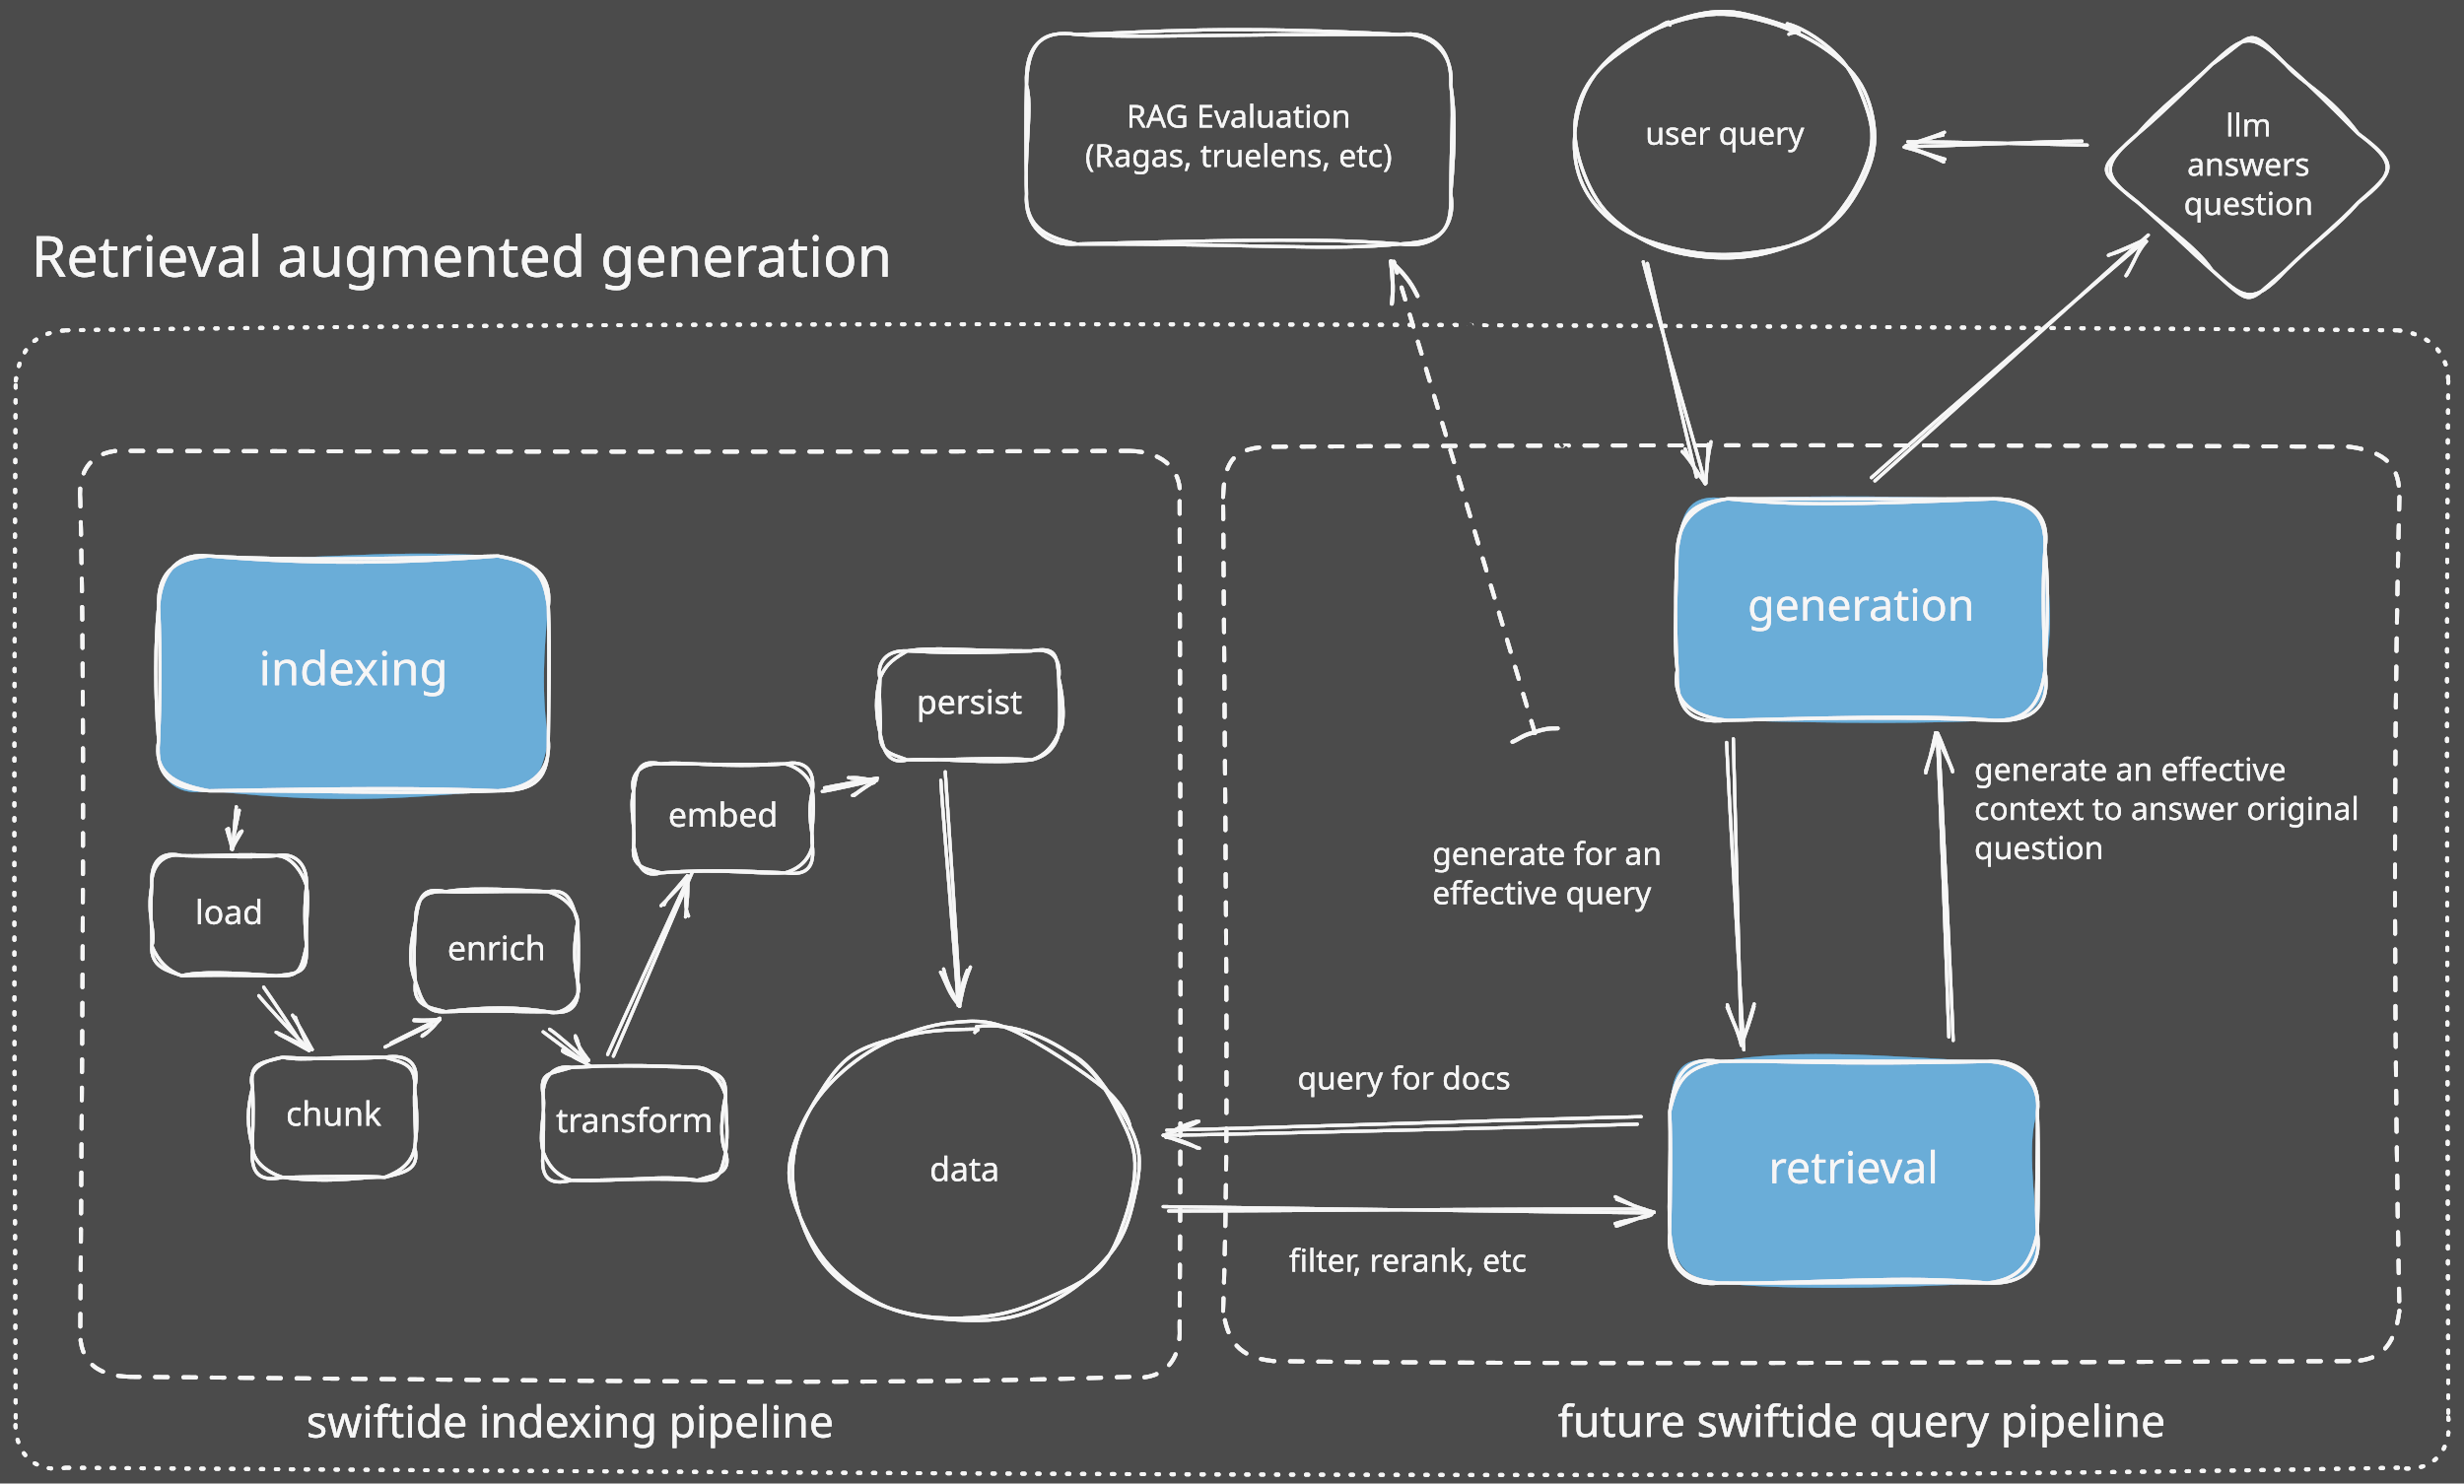
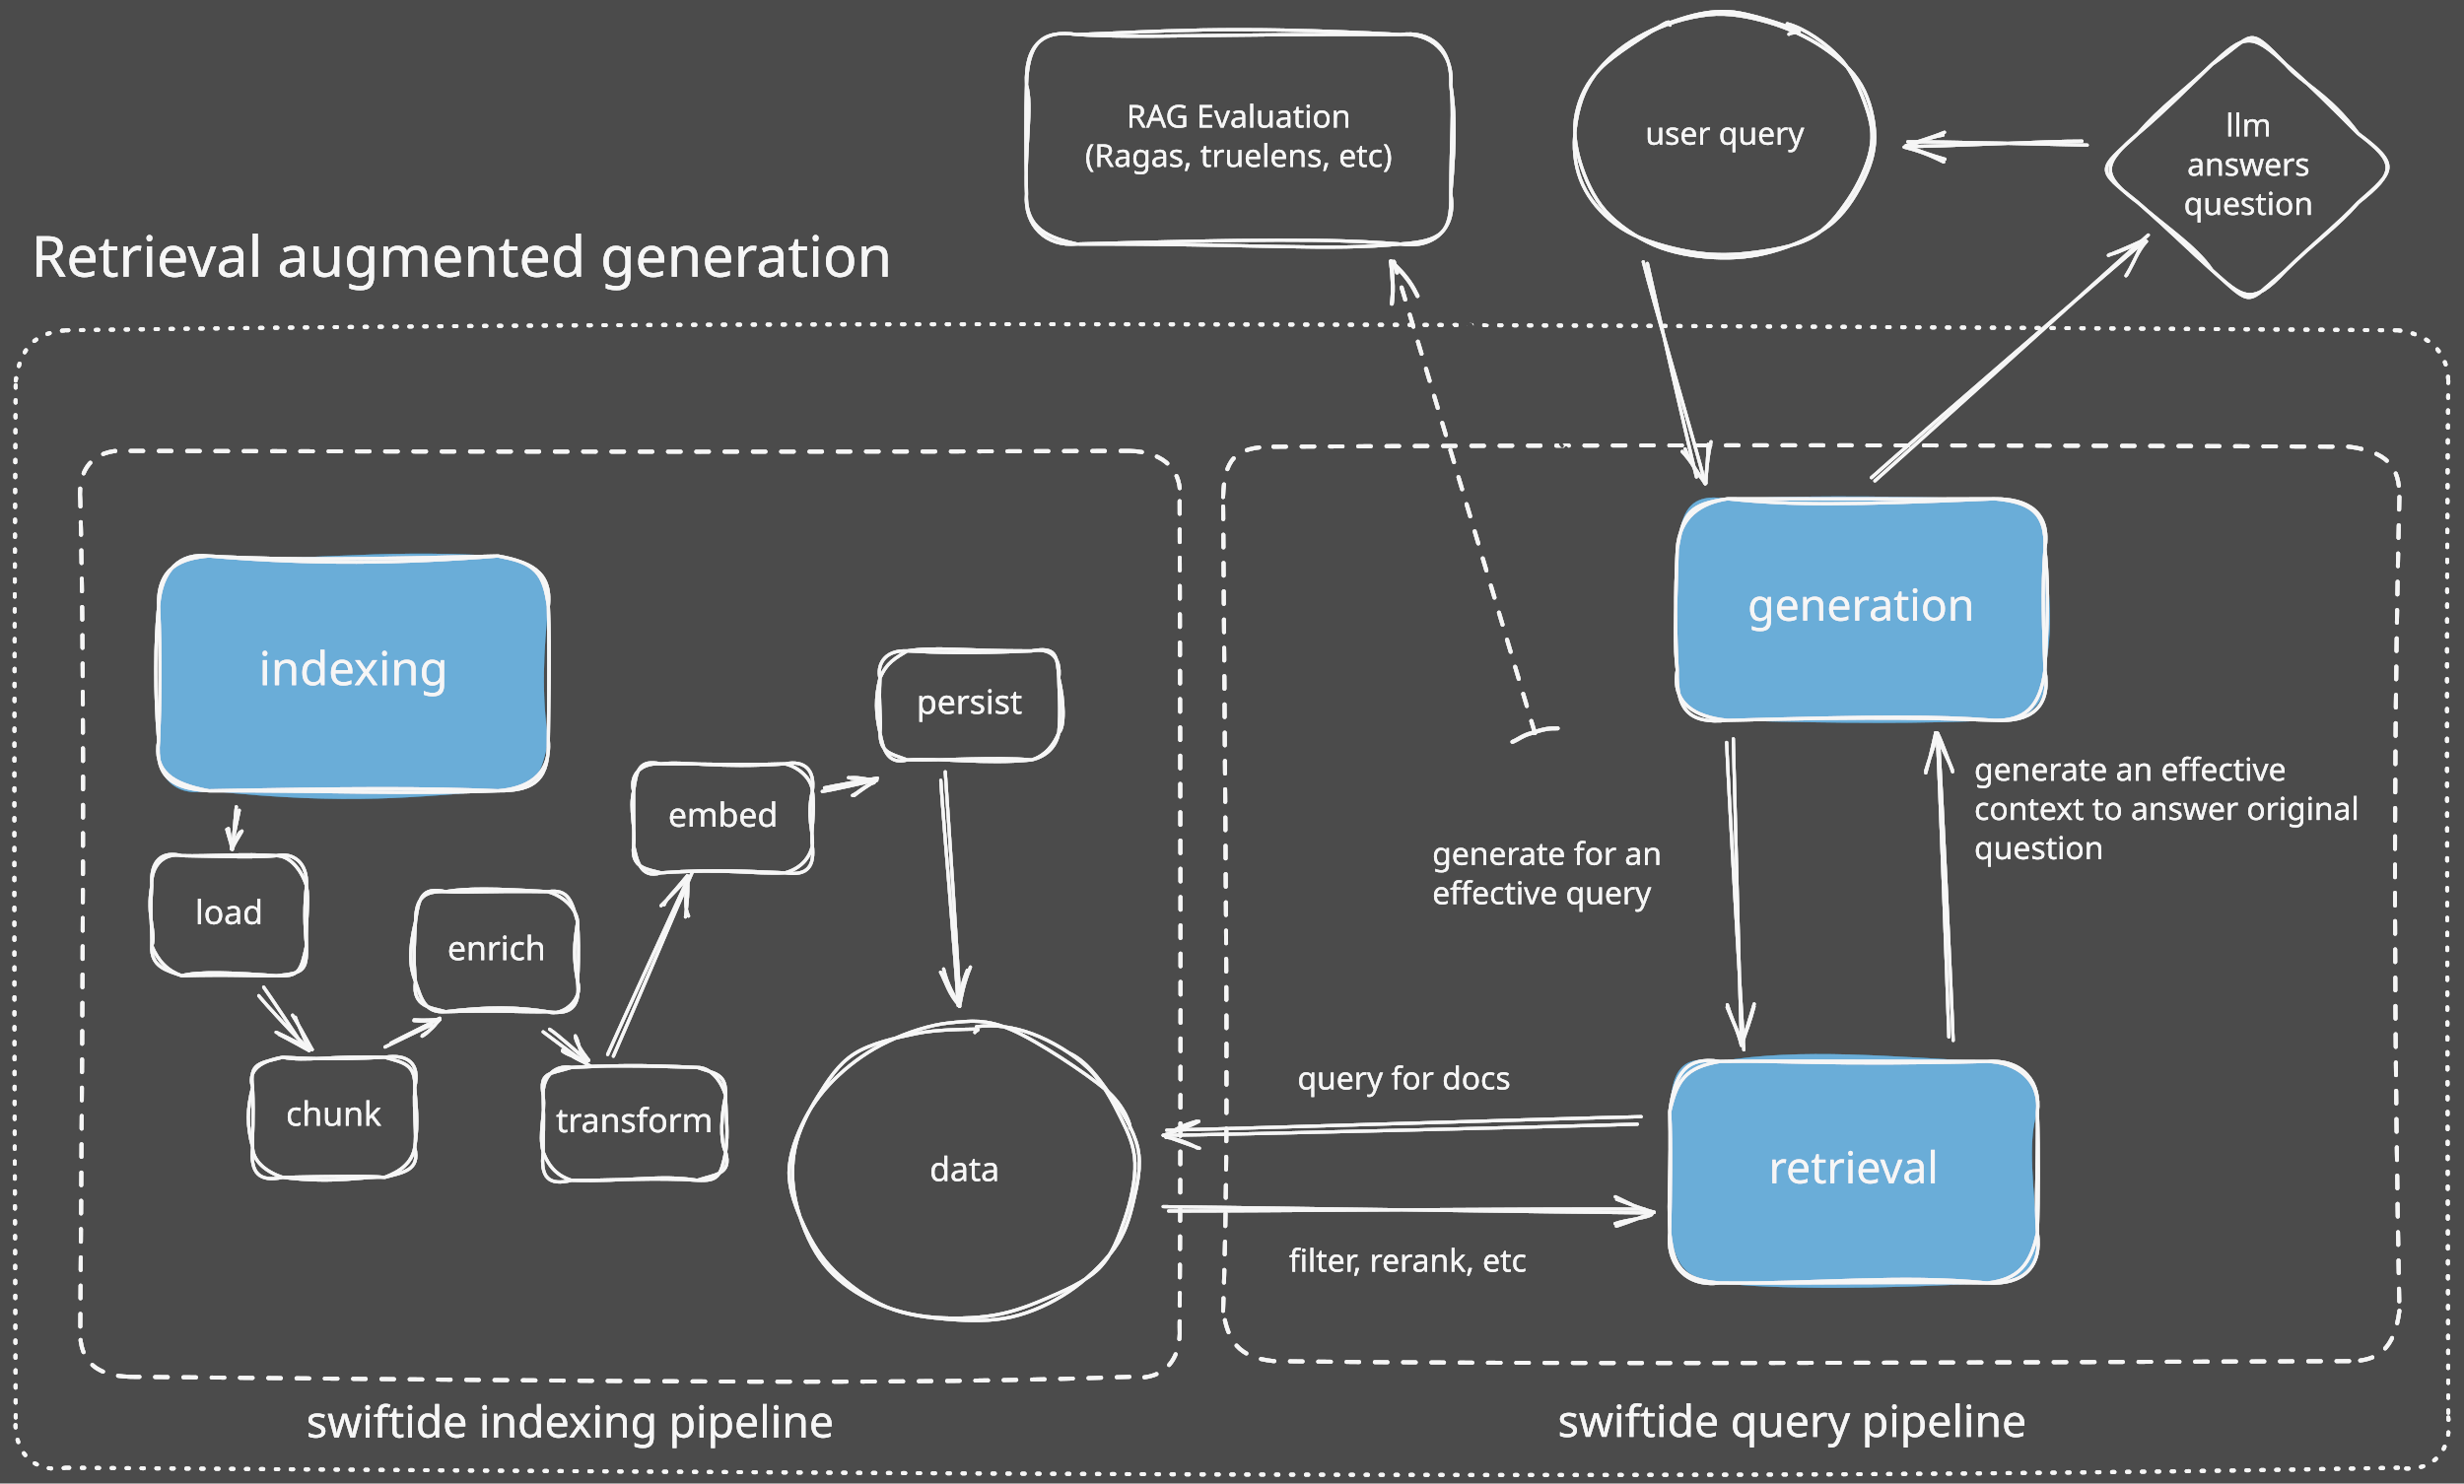
<svg xmlns="http://www.w3.org/2000/svg" version="1.1" viewBox="0 0 1568 944.222" width="1568" height="944.222" filter="invert(93%) hue-rotate(180deg)">
  <defs>
    <style class="style-fonts">
      @font-face {
        font-family: "Virgil";
        src: url("https://excalidraw.com/Virgil.woff2");
      }
      @font-face {
        font-family: "Cascadia";
        src: url("https://excalidraw.com/Cascadia.woff2");
      }
      @font-face {
        font-family: "Assistant";
        src: url("https://excalidraw.com/Assistant-Regular.woff2");
      }
    </style>
  </defs>
  <rect x="0" y="0" width="1568" height="944.222" fill="#ffffff" />
  <g stroke-linecap="round" transform="translate(10 210.2222) rotate(0 774 362)">
    <path d="M32 0 C477.59 -6.27, 924.02 -3.9, 1516 0 M1516 0 C1534.83 2.35, 1547.61 13.27, 1548 32 M1548 32 C1546.77 167.68, 1547.08 307.47, 1548 692 M1548 692 C1550.49 711.71, 1539.48 727.63, 1516 724 M1516 724 C1162.44 730.75, 808.78 729.55, 32 724 M32 724 C10.51 727.71, -1.74 713.13, 0 692 M0 692 C-1.04 466.34, -1.22 239.88, 0 32 M0 32 C3.15 10.96, 12.27 1.5, 32 0" stroke="#1e1e1e" stroke-width="2.5" fill="none" stroke-dasharray="1.5 8" />
  </g>
  <g stroke-linecap="round" transform="translate(100.9289 353.8947) rotate(0 124.0144 74.72662)">
    <path d="M32 0 C89.07 4.72, 133.5 -5.08, 216.03 0 C242.11 1.76, 248.89 15.87, 248.03 32 C245.03 59.28, 243.53 88.69, 248.03 117.45 C244.01 135.98, 240.35 152.08, 216.03 149.45 C164.08 153.02, 122.8 159.09, 32 149.45 C6.91 154.63, -3.09 135.88, 0 117.45 C3.32 80.85, 1.2 47.67, 0 32 C0.19 11.96, 11.95 -4.97, 32 0" stroke="none" stroke-width="0" fill="#a5d8ff" />
    <path d="M32 0 C97.38 5.7, 156.07 4.78, 216.03 0 M32 0 C85.39 2.98, 137.34 1.76, 216.03 0 M216.03 0 C235.18 3.71, 250.52 9.05, 248.03 32 M216.03 0 C239.83 4.18, 245.2 11.07, 248.03 32 M248.03 32 C249.35 61.87, 248.15 94.78, 248.03 117.45 M248.03 32 C248.48 52.5, 248.41 76.91, 248.03 117.45 M248.03 117.45 C248.5 141.04, 240.51 149.75, 216.03 149.45 M248.03 117.45 C249.87 140.51, 233.22 148.1, 216.03 149.45 M216.03 149.45 C170.23 147.52, 120 147.78, 32 149.45 M216.03 149.45 C160.61 151.74, 101.87 149.27, 32 149.45 M32 149.45 C10.2 148.15, -2.46 141.85, 0 117.45 M32 149.45 C8.07 145.07, -3.18 136.9, 0 117.45 M0 117.45 C-2.53 88.27, -2.25 53.58, 0 32 M0 117.45 C0.96 93.59, 1.46 65.12, 0 32 M0 32 C1.58 8.71, 13.8 -2.31, 32 0 M0 32 C-1 6.62, 15.26 1.44, 32 0" stroke="#1e1e1e" stroke-width="2" fill="none" />
  </g>
  <g transform="translate(172.2642 410.0722) rotate(0 52.67905 18.54916)">
    <text x="52.679" y="25.999" font-family="Virgil, Segoe UI Emoji" font-size="29.679px" fill="#1e1e1e" text-anchor="middle" style="white-space: pre;" direction="ltr" dominant-baseline="alphabetic">indexing</text>
  </g>
  <g stroke-linecap="round" transform="translate(1062.556 675.6111) rotate(0 117 70.5)">
    <path d="M32 0 C82.85 -8.99, 143.23 -2.83, 202 0 C224.19 5.21, 237.24 8.64, 234 32 C229.55 44.49, 229.17 63.13, 234 109 C236.98 132.96, 220.94 140.07, 202 141 C136.91 144.97, 65.19 145.21, 32 141 C7.57 138.09, 4.39 127.97, 0 109 C-0.7 73.58, -0.7 49.72, 0 32 C1.29 5.7, 7.07 -4.75, 32 0" stroke="none" stroke-width="0" fill="#a5d8ff" />
    <path d="M32 0 C69.3 -0.43, 111.22 -0.18, 202 0 M32 0 C65.8 -0.93, 101.48 2.57, 202 0 M202 0 C225.83 -1.62, 236.15 14.3, 234 32 M202 0 C220.5 0.41, 236.1 11.41, 234 32 M234 32 C234.25 65.24, 232.67 90.86, 234 109 M234 32 C234.88 59.49, 234.65 85.98, 234 109 M234 109 C237.15 130.63, 224.94 142.5, 202 141 M234 109 C229.86 128.98, 221.9 138.9, 202 141 M202 141 C148.37 135.45, 89.1 141.8, 32 141 M202 141 C141.61 140.16, 84.21 141.37, 32 141 M32 141 C8.21 144.06, -2.26 126.52, 0 109 M32 141 C7.49 139.11, 2.37 130.96, 0 109 M0 109 C-1.14 86.15, 0.89 68.01, 0 32 M0 109 C0.44 80.8, 1 53.74, 0 32 M0 32 C3.13 8.36, 9.8 -3.52, 32 0 M0 32 C4.59 12.1, 9.85 3.8, 32 0" stroke="#1e1e1e" stroke-width="2" fill="none" />
  </g>
  <g transform="translate(1120.882 728.6111) rotate(0 58.67397 17.5)">
    <text x="58.674" y="24.528" font-family="Virgil, Segoe UI Emoji" font-size="28px" fill="#1e1e1e" text-anchor="middle" style="white-space: pre;" direction="ltr" dominant-baseline="alphabetic">retrieval</text>
  </g>
  <g stroke-linecap="round" transform="translate(503.5204 652.4197) rotate(0 110.235 93.80576)">
    <path d="M176.66 17.73 C187.76 22.9, 195.27 33.62, 202.59 43.71 C209.9 53.8, 218.03 66.78, 220.54 78.25 C223.06 89.72, 220.19 101.87, 217.69 112.55 C215.18 123.23, 212.38 132.78, 205.5 142.33 C198.62 151.88, 187.31 162.59, 176.43 169.84 C165.55 177.09, 152.95 182.91, 140.22 185.82 C127.5 188.74, 113.35 188.4, 100.07 187.34 C86.79 186.27, 72.65 184.56, 60.56 179.43 C48.47 174.31, 36.29 165.17, 27.55 156.57 C18.81 147.97, 12.95 138.27, 8.12 127.81 C3.29 117.36, -1.52 105.18, -1.42 93.83 C-1.33 82.49, 3.42 70.07, 8.7 59.74 C13.98 49.42, 21.41 40.07, 30.25 31.86 C39.09 23.64, 49.87 15.99, 61.71 10.44 C73.56 4.89, 88.23 -0.21, 101.33 -1.44 C114.43 -2.67, 123.89 -3.99, 140.31 3.08 C156.74 10.15, 187.36 30.56, 199.88 40.98 C212.41 51.4, 216.58 65.05, 215.47 65.59 M117.86 1.06 C129.71 -0.48, 141.67 1.27, 153.48 5.64 C165.29 10, 179.34 18.33, 188.72 27.26 C198.09 36.18, 204.74 49.12, 209.74 59.19 C214.74 69.27, 218.29 76.99, 218.71 87.69 C219.13 98.39, 216.1 112.18, 212.28 123.4 C208.46 134.61, 204.29 146.43, 195.78 154.96 C187.27 163.48, 173.02 169.48, 161.2 174.54 C149.38 179.61, 138.24 183.62, 124.86 185.34 C111.48 187.06, 94.28 187.07, 80.93 184.87 C67.57 182.67, 55.2 178.2, 44.74 172.16 C34.29 166.12, 25.13 158.52, 18.18 148.6 C11.22 138.69, 5.62 124.37, 3 112.65 C0.37 100.94, 0.11 89.51, 2.42 78.32 C4.74 67.12, 10.62 55.5, 16.9 45.5 C23.19 35.5, 29.72 24.99, 40.13 18.32 C50.55 11.65, 66.74 8.08, 79.39 5.47 C92.04 2.85, 109.81 2.75, 116.05 2.63 C122.29 2.52, 116.39 3.84, 116.85 4.77" stroke="#1e1e1e" stroke-width="2" fill="none" />
  </g>
  <g transform="translate(587.659 733.1453) rotate(0 26.14845 13.2494)">
    <text x="26.148" y="18.57" font-family="Virgil, Segoe UI Emoji" font-size="21.199px" fill="#1e1e1e" text-anchor="middle" style="white-space: pre;" direction="ltr" dominant-baseline="alphabetic">data</text>
  </g>
  <g stroke-linecap="round">
    <g transform="translate(1042.556 713.363) rotate(0 -150.2543 3.368266)">
      <path d="M1.82 -2.59 C-48.46 -1.54, -249.42 4.87, -300.08 6.02 M-0.63 2.18 C-51.44 3.68, -253.03 8.66, -302.33 9.32" stroke="#1e1e1e" stroke-width="2" fill="none" />
    </g>
    <g transform="translate(1042.556 713.363) rotate(0 -150.2543 3.368266)">
      <path d="M-280.87 0.29 C-287.82 2.21, -297.41 5.84, -300.48 10.57 M-279.63 0.39 C-284.56 3.02, -290.23 5.46, -302.25 9.29" stroke="#1e1e1e" stroke-width="2" fill="none" />
    </g>
    <g transform="translate(1042.556 713.363) rotate(0 -150.2543 3.368266)">
      <path d="M-280.52 17.39 C-287.58 13.17, -297.29 10.67, -300.48 10.57 M-279.29 17.49 C-284.4 15.68, -290.16 13.69, -302.25 9.29" stroke="#1e1e1e" stroke-width="2" fill="none" />
    </g>
  </g>
  <mask />
  <g stroke-linecap="round">
    <g transform="translate(743.7048 771.3813) rotate(0 152.285 -1.369787)">
      <path d="M-0.02 -0.59 C50.14 -0.45, 252.22 -2.36, 302.77 -1.74 M-3.48 -3.38 C47.39 -2.73, 257.36 0.24, 308.05 0.64" stroke="#1e1e1e" stroke-width="2" fill="none" />
    </g>
    <g transform="translate(743.7048 771.3813) rotate(0 152.285 -1.369787)">
      <path d="M284.04 7.44 C291.5 4.81, 303.62 4.12, 307.24 1.72 M284.92 9.08 C294.57 5.93, 303.03 2.39, 308.98 0.21" stroke="#1e1e1e" stroke-width="2" fill="none" />
    </g>
    <g transform="translate(743.7048 771.3813) rotate(0 152.285 -1.369787)">
      <path d="M284.24 -9.66 C291.47 -6.05, 303.52 -0.49, 307.24 1.72 M285.11 -8.02 C294.58 -4.49, 302.97 -1.34, 308.98 0.21" stroke="#1e1e1e" stroke-width="2" fill="none" />
    </g>
  </g>
  <mask />
  <g stroke-linecap="round" transform="translate(1002.111 10) rotate(0 95.5 77)">
    <path d="M45.15 12.24 C54.91 5.68, 72.26 0.73, 85.27 -0.62 C98.28 -1.96, 111.06 0.69, 123.2 4.18 C135.35 7.67, 148.3 13.65, 158.16 20.34 C168.03 27.03, 176.95 34.85, 182.4 44.32 C187.86 53.8, 190.85 66.79, 190.9 77.18 C190.95 87.57, 187.55 97.27, 182.7 106.68 C177.85 116.08, 171.32 126.37, 161.8 133.62 C152.27 140.87, 137.75 146.78, 125.56 150.17 C113.36 153.56, 101.13 154.65, 88.65 153.97 C76.18 153.29, 62.19 151.01, 50.69 146.08 C39.19 141.15, 27.53 133.28, 19.63 124.41 C11.73 115.53, 6.38 103.24, 3.29 92.84 C0.2 82.44, -1.05 71.86, 1.09 62.01 C3.23 52.16, 7.31 42.96, 16.12 33.76 C24.93 24.57, 46.51 11.47, 53.94 6.84 C61.37 2.21, 60.24 4.31, 60.68 6 M135.25 5.12 C146.66 8.14, 160.15 17.87, 168.53 26.74 C176.92 35.61, 182.25 48.61, 185.55 58.34 C188.85 68.07, 190.21 75.39, 188.33 85.14 C186.44 94.88, 180.59 107.43, 174.23 116.81 C167.87 126.18, 160.84 135.67, 150.16 141.4 C139.48 147.12, 123.07 149.7, 110.16 151.15 C97.25 152.61, 85.47 152.4, 72.7 150.13 C59.94 147.85, 44.22 143.45, 33.58 137.5 C22.94 131.56, 14.49 123.27, 8.86 114.48 C3.22 105.69, 0.24 95.71, -0.2 84.76 C-0.64 73.82, 1.49 59.3, 6.23 48.82 C10.97 38.33, 18.87 29.35, 28.23 21.84 C37.59 14.33, 50.68 7.84, 62.4 3.77 C74.12 -0.3, 85.48 -3.43, 98.53 -2.58 C111.58 -1.73, 134.38 6.46, 140.67 8.85 C146.97 11.25, 137.44 10.32, 136.3 11.78" stroke="#1e1e1e" stroke-width="2" fill="none" />
  </g>
  <g transform="translate(1046.102 74.55278) rotate(0 51.47995 12.5)">
    <text x="51.48" y="17.52" font-family="Virgil, Segoe UI Emoji" font-size="20px" fill="#1e1e1e" text-anchor="middle" style="white-space: pre;" direction="ltr" dominant-baseline="alphabetic">user query</text>
  </g>
  <g stroke-linecap="round" transform="translate(1067.333 317.5) rotate(0 117 70.5)">
    <path d="M32 0 C73.54 -1.82, 117.2 -2.21, 202 0 C220.52 2.98, 236.63 8.27, 234 32 C234.83 55.26, 240.9 71.88, 234 109 C239.18 127.24, 220.42 145.39, 202 141 C153.91 143.15, 109.24 143.15, 32 141 C11.96 142.29, -4.97 126.73, 0 109 C0.83 88.1, -0.26 75.16, 0 32 C2.5 8.04, 7.55 -4.17, 32 0" stroke="none" stroke-width="0" fill="#a5d8ff" />
    <path d="M32 0 C74.11 4.35, 107.17 4, 202 0 M32 0 C99.34 0.02, 166.54 0.22, 202 0 M202 0 C223.67 -0.15, 237.71 8.93, 234 32 M202 0 C223.1 1.99, 235.23 7.39, 234 32 M234 32 C237.08 60.06, 235.12 83.43, 234 109 M234 32 C231.99 57.07, 233.27 85.82, 234 109 M234 109 C230.86 133.27, 220.45 141.23, 202 141 M234 109 C237.99 132.44, 225.29 142.38, 202 141 M202 141 C163.45 138.15, 130.56 138.35, 32 141 M202 141 C168.22 139.87, 131.33 138.45, 32 141 M32 141 C11.52 138.98, -3.8 130.33, 0 109 M32 141 C7.35 143.41, -0.63 134.43, 0 109 M0 109 C-1.15 88.14, -1.49 60.14, 0 32 M0 109 C-1.89 94.32, -1.27 78.17, 0 32 M0 32 C3.86 8.96, 7.52 3.39, 32 0 M0 32 C1.45 11.37, 14.94 2.66, 32 0" stroke="#1e1e1e" stroke-width="2" fill="none" />
  </g>
  <g transform="translate(1114.837 370.5) rotate(0 69.49596 17.5)">
    <text x="69.496" y="24.528" font-family="Virgil, Segoe UI Emoji" font-size="28px" fill="#1e1e1e" text-anchor="middle" style="white-space: pre;" direction="ltr" dominant-baseline="alphabetic">generation</text>
  </g>
  <g stroke-linecap="round" transform="translate(1337.111 19.00001) rotate(0 93.5 87.5)">
    <path d="M117.5 22 C127.99 34.38, 144.53 40.56, 163.5 66 M117.5 22 C133.78 35.97, 146.48 48.96, 163.5 66 M163.5 66 C190.71 86.26, 186.79 89.73, 163.5 110 M163.5 66 C188.23 84.72, 188.08 90.46, 163.5 110 M163.5 110 C149.94 125.74, 136.79 133.94, 117.5 153 M163.5 110 C151.44 123.05, 136.78 134.31, 117.5 153 M117.5 153 C91.12 175.23, 97.47 176.83, 70.5 153 M117.5 153 C95.95 176.38, 90.28 170.72, 70.5 153 M70.5 153 C60.29 137.76, 39.86 124.86, 23.5 110 M70.5 153 C56.84 140.84, 46.15 129.85, 23.5 110 M23.5 110 C-3.8 88, -2.88 90.1, 23.5 66 M23.5 110 C-0.63 92.1, 0.54 85.57, 23.5 66 M23.5 66 C37.58 49.46, 52.33 39.38, 70.5 22 M23.5 66 C39.49 52.48, 56.72 35.22, 70.5 22 M70.5 22 C90.86 3.39, 95.26 0.61, 117.5 22 M70.5 22 C98.28 2.66, 92.33 -3.66, 117.5 22" stroke="#1e1e1e" stroke-width="2" fill="none" />
  </g>
  <g transform="translate(1390.771 69.25001) rotate(0 40.08996 37.5)">
    <text x="40.09" y="17.52" font-family="Virgil, Segoe UI Emoji" font-size="20px" fill="#1e1e1e" text-anchor="middle" style="white-space: pre;" direction="ltr" dominant-baseline="alphabetic">llm </text>
    <text x="40.09" y="42.52" font-family="Virgil, Segoe UI Emoji" font-size="20px" fill="#1e1e1e" text-anchor="middle" style="white-space: pre;" direction="ltr" dominant-baseline="alphabetic">answers</text>
    <text x="40.09" y="67.52" font-family="Virgil, Segoe UI Emoji" font-size="20px" fill="#1e1e1e" text-anchor="middle" style="white-space: pre;" direction="ltr" dominant-baseline="alphabetic">question</text>
  </g>
  <g stroke-linecap="round">
    <g transform="translate(1046.838 165.1535) rotate(0 18.53276 71.82239)">
      <path d="M1.5 2.54 C6.67 25.8, 27.02 115.75, 32.72 138.43 M-1.12 1.45 C4.79 25.32, 32.23 118.77, 38.19 142.19" stroke="#1e1e1e" stroke-width="2" fill="none" />
    </g>
    <g transform="translate(1046.838 165.1535) rotate(0 18.53276 71.82239)">
      <path d="M25.51 120.59 C29.04 130.04, 34.44 138.18, 38.71 142.36 M23.64 122.25 C28.44 127.21, 32.71 134.49, 38.31 142.76" stroke="#1e1e1e" stroke-width="2" fill="none" />
    </g>
    <g transform="translate(1046.838 165.1535) rotate(0 18.53276 71.82239)">
      <path d="M41.99 116.04 C39.53 127.22, 38.96 137.01, 38.71 142.36 M40.13 117.7 C40.09 123.93, 39.47 132.56, 38.31 142.76" stroke="#1e1e1e" stroke-width="2" fill="none" />
    </g>
  </g>
  <mask />
  <g stroke-linecap="round">
    <g transform="translate(1100.482 472.3333) rotate(0 3.755232 96.90399)">
      <path d="M-1.72 0.25 C-0.44 32.47, 7.23 163.24, 9.23 195.89 M2.54 -2.09 C3.43 30.43, 6.49 157.5, 7.69 191.13" stroke="#1e1e1e" stroke-width="2" fill="none" />
    </g>
    <g transform="translate(1100.482 472.3333) rotate(0 3.755232 96.90399)">
      <path d="M-1.37 168.81 C2.25 177.84, 5.72 184.55, 7.61 192.98 M-1.28 167.18 C1.05 174.35, 3.3 180.34, 8.48 191.2" stroke="#1e1e1e" stroke-width="2" fill="none" />
    </g>
    <g transform="translate(1100.482 472.3333) rotate(0 3.755232 96.90399)">
      <path d="M15.73 168.31 C13.31 177.41, 10.73 184.3, 7.61 192.98 M15.82 166.68 C13.76 174.05, 11.62 180.17, 8.48 191.2" stroke="#1e1e1e" stroke-width="2" fill="none" />
    </g>
  </g>
  <mask />
  <g stroke-linecap="round">
    <g transform="translate(1241.647 661.7778) rotate(0 -3.852091 -97.43515)">
      <path d="M1.28 0.45 C0.23 -31.38, -6.11 -158.71, -8.01 -190.71 M-1.47 -1.77 C-2.53 -34.51, -7.26 -164.2, -8.98 -195.32" stroke="#1e1e1e" stroke-width="2" fill="none" />
    </g>
    <g transform="translate(1241.647 661.7778) rotate(0 -3.852091 -97.43515)">
      <path d="M0.92 -170.56 C-1.18 -177.52, -4.07 -181.34, -9.85 -195.42 M0.83 -171.69 C-2.63 -179.66, -5.25 -188.07, -8.58 -194.94" stroke="#1e1e1e" stroke-width="2" fill="none" />
    </g>
    <g transform="translate(1241.647 661.7778) rotate(0 -3.852091 -97.43515)">
      <path d="M-16.16 -169.8 C-14.19 -177.03, -13 -181.02, -9.85 -195.42 M-16.25 -170.94 C-13.86 -179.04, -10.61 -187.71, -8.58 -194.94" stroke="#1e1e1e" stroke-width="2" fill="none" />
    </g>
  </g>
  <mask />
  <g stroke-linecap="round">
    <g transform="translate(1190.773 305.3333) rotate(0 88.24387 -77.51336)">
      <path d="M2.34 0.74 C31.51 -25.3, 146.93 -129.49, 176.32 -155.76 M0.16 -1.33 C28.87 -26.94, 144.52 -126.68, 174.21 -152.19" stroke="#1e1e1e" stroke-width="2" fill="none" />
    </g>
    <g transform="translate(1190.773 305.3333) rotate(0 88.24387 -77.51336)">
      <path d="M162.52 -130.21 C166.11 -136.16, 169.54 -145.66, 175.08 -151.66 M162.12 -129.81 C165.53 -135.36, 167.93 -140.05, 173.31 -152.49" stroke="#1e1e1e" stroke-width="2" fill="none" />
    </g>
    <g transform="translate(1190.773 305.3333) rotate(0 88.24387 -77.51336)">
      <path d="M151.36 -143.17 C158.82 -144.74, 166.11 -149.75, 175.08 -151.66 M150.95 -142.77 C156.95 -145.41, 161.91 -147.14, 173.31 -152.49" stroke="#1e1e1e" stroke-width="2" fill="none" />
    </g>
  </g>
  <mask />
  <g stroke-linecap="round">
    <g transform="translate(1327.985 92.4872) rotate(0 -57.24318 -0.9610074)">
      <path d="M0.23 -0.11 C-19.14 -0.61, -94.41 -2.32, -113.89 -2.27 M-3.08 -2.63 C-22.81 -2.83, -95.48 1.04, -114.72 0.7" stroke="#1e1e1e" stroke-width="2" fill="none" />
    </g>
    <g transform="translate(1327.985 92.4872) rotate(0 -57.24318 -0.9610074)">
      <path d="M-91.49 -6.49 C-101.2 -4.96, -108.4 -0.86, -116.15 1.17 M-90.62 -8.27 C-99.24 -4.64, -108.77 -2.12, -115.03 0.24" stroke="#1e1e1e" stroke-width="2" fill="none" />
    </g>
    <g transform="translate(1327.985 92.4872) rotate(0 -57.24318 -0.9610074)">
      <path d="M-91.13 10.61 C-101.02 5.58, -108.36 3.13, -116.15 1.17 M-90.27 8.83 C-99.03 6.41, -108.69 2.9, -115.03 0.24" stroke="#1e1e1e" stroke-width="2" fill="none" />
    </g>
  </g>
  <mask />
  <g transform="translate(194.9145 890.4105) rotate(0 169.2179 17.5)">
    <text x="0" y="24.528" font-family="Virgil, Segoe UI Emoji" font-size="28px" fill="#1e1e1e" text-anchor="start" style="white-space: pre;" direction="ltr" dominant-baseline="alphabetic">swiftide indexing pipeline</text>
  </g>
  <g stroke-linecap="round" transform="translate(51.11111 287) rotate(0 349.7842 294.6667)">
    <path d="M32 0 C282.31 0.69, 530.09 0.64, 667.57 0 M667.57 0 C691.04 0.48, 701.83 13.81, 699.57 32 M699.57 32 C699.81 193.04, 700.75 354.29, 699.57 557.33 M699.57 557.33 C700.88 582.35, 685.76 592.27, 667.57 589.33 M667.57 589.33 C523.37 594.42, 378.19 592.45, 32 589.33 M32 589.33 C6.94 588.87, -1.3 576.21, 0 557.33 M0 557.33 C1.27 358.86, 3.2 161.91, 0 32 M0 32 C-2.1 8.36, 11.52 -2.02, 32 0" stroke="#1e1e1e" stroke-width="2.5" fill="none" stroke-dasharray="8 10" />
  </g>
  <g stroke-linecap="round" transform="translate(778.3333 284.3333) rotate(0 374.2778 291)">
    <path d="M32 0 C232.68 -1.09, 436.5 -1.28, 716.56 0 M716.56 0 C740.15 3.15, 748.85 12.27, 748.56 32 M748.56 32 C744.33 206.1, 745.35 383.14, 748.56 550 M748.56 550 C745.42 574.27, 735.01 582.23, 716.56 582 M716.56 582 C452.27 583.03, 185.54 584.14, 32 582 M32 582 C9.36 579.54, 3.06 569.07, 0 550 M0 550 C3.69 444.14, 2.02 336.93, 0 32 M0 32 C0.86 8.64, 6.87 0, 32 0" stroke="#1e1e1e" stroke-width="2.5" fill="none" stroke-dasharray="8 10" />
  </g>
  <g transform="translate(991.3333 890) rotate(0 199.2059 17.5)">
-     <text x="0" y="24.528" font-family="Virgil, Segoe UI Emoji" font-size="28px" fill="#1e1e1e" text-anchor="start" style="white-space: pre;" direction="ltr" dominant-baseline="alphabetic">future swiftide query pipeline</text>
+     <text x="0" y="24.528" font-family="Virgil, Segoe UI Emoji" font-size="28px" fill="#1e1e1e" text-anchor="start" style="white-space: pre;" direction="ltr" dominant-baseline="alphabetic">swiftide query pipeline</text>
  </g>
  <g transform="translate(19.88889 144.5556) rotate(0 278.4059 22.5)">
    <text x="0" y="31.536" font-family="Virgil, Segoe UI Emoji" font-size="36px" fill="#1e1e1e" text-anchor="start" style="white-space: pre;" direction="ltr" dominant-baseline="alphabetic">Retrieval augmented generation</text>
  </g>
  <g transform="translate(1256.333 479.3333) rotate(0 129.6399 37.5)">
    <text x="0" y="17.52" font-family="Virgil, Segoe UI Emoji" font-size="20px" fill="#1e1e1e" text-anchor="start" style="white-space: pre;" direction="ltr" dominant-baseline="alphabetic">generate an effective</text>
    <text x="0" y="42.52" font-family="Virgil, Segoe UI Emoji" font-size="20px" fill="#1e1e1e" text-anchor="start" style="white-space: pre;" direction="ltr" dominant-baseline="alphabetic">context to answer original</text>
    <text x="0" y="67.52" font-family="Virgil, Segoe UI Emoji" font-size="20px" fill="#1e1e1e" text-anchor="start" style="white-space: pre;" direction="ltr" dominant-baseline="alphabetic">question</text>
  </g>
  <g transform="translate(825.6667 675.8889) rotate(0 71.97993 12.5)">
    <text x="0" y="17.52" font-family="Virgil, Segoe UI Emoji" font-size="20px" fill="#1e1e1e" text-anchor="start" style="white-space: pre;" direction="ltr" dominant-baseline="alphabetic">query for docs</text>
  </g>
  <g transform="translate(820.2222 791.8889) rotate(0 86.65993 12.5)">
    <text x="0" y="17.52" font-family="Virgil, Segoe UI Emoji" font-size="20px" fill="#1e1e1e" text-anchor="start" style="white-space: pre;" direction="ltr" dominant-baseline="alphabetic">filter, rerank, etc</text>
  </g>
  <g stroke-linecap="round">
    <g transform="translate(1057.671 368.6548) rotate(0 -62.19988 -82.68577)">
      <path d="M-0.87 -1.28 C-21.04 -28.49, -102.57 -136.87, -123.53 -164.09" stroke="#ffffff" stroke-width="2.5" fill="none" stroke-dasharray="1.5 8" />
    </g>
    <g transform="translate(1057.671 368.6548) rotate(0 -62.19988 -82.68577)">
      <path d="M-103.42 -149.9 C-105.04 -155.03, -109.83 -157.74, -123.41 -162.36" stroke="#ffffff" stroke-width="2.5" fill="none" stroke-dasharray="1.5 6" />
    </g>
    <g transform="translate(1057.671 368.6548) rotate(0 -62.19988 -82.68577)">
      <path d="M-117.04 -139.56 C-115.77 -146.82, -117.7 -151.7, -123.41 -162.36" stroke="#ffffff" stroke-width="2.5" fill="none" stroke-dasharray="1.5 6" />
    </g>
  </g>
  <mask />
  <g stroke-linecap="round">
    <g transform="translate(1053.226 357.5437) rotate(0 -97.30753 -112.1299)">
      <path d="M0.92 2.58 C-31.53 -35.02, -162.82 -188.28, -195.53 -226.84" stroke="#ffffff" stroke-width="2.5" fill="none" stroke-dasharray="1.5 8" />
    </g>
    <g transform="translate(1053.226 357.5437) rotate(0 -97.30753 -112.1299)">
      <path d="M-171.94 -216.08 C-178.1 -219.2, -185.3 -219.33, -194.62 -225.99" stroke="#ffffff" stroke-width="2.5" fill="none" stroke-dasharray="1.5 6" />
    </g>
    <g transform="translate(1053.226 357.5437) rotate(0 -97.30753 -112.1299)">
      <path d="M-184.95 -204.98 C-187.56 -211.12, -191.27 -214.25, -194.62 -225.99" stroke="#ffffff" stroke-width="2.5" fill="none" stroke-dasharray="1.5 6" />
    </g>
  </g>
  <mask />
  <g stroke-linecap="round">
    <g transform="translate(1058.782 358.6548) rotate(0 -68.21769 -81.67044)">
      <path d="M-2.2 2.05 C-24.72 -25.94, -112.97 -137.67, -134.24 -165.39" stroke="#ffffff" stroke-width="2.5" fill="none" stroke-dasharray="1.5 8" />
    </g>
    <g transform="translate(1058.782 358.6548) rotate(0 -68.21769 -81.67044)">
      <path d="M-111.58 -153.58 C-120.1 -154.98, -126.35 -160.28, -133.64 -167.01" stroke="#ffffff" stroke-width="2.5" fill="none" stroke-dasharray="1.5 6" />
    </g>
    <g transform="translate(1058.782 358.6548) rotate(0 -68.21769 -81.67044)">
      <path d="M-125.06 -143.05 C-129.19 -147.85, -130.96 -156.65, -133.64 -167.01" stroke="#ffffff" stroke-width="2.5" fill="none" stroke-dasharray="1.5 6" />
    </g>
  </g>
  <mask />
  <g stroke-linecap="round">
    <g transform="translate(978.7817 466.4325) rotate(0 -46.90451 -149.8345)">
      <path d="M-2.02 0.16 C-16.95 -50.15, -76.62 -249.76, -91.79 -299.83" stroke="#1e1e1e" stroke-width="2.5" fill="none" stroke-dasharray="8 10" />
    </g>
    <g transform="translate(978.7817 466.4325) rotate(0 -46.90451 -149.8345)">
      <path d="M-16.3 5.76 C-12.55 4.25, -9.6 1.44, -3.41 -0.01" stroke="#1e1e1e" stroke-width="2.5" fill="none" />
    </g>
    <g transform="translate(978.7817 466.4325) rotate(0 -46.90451 -149.8345)">
      <path d="M12.44 -2.83 C9.89 -2.65, 6.47 -3.55, -3.41 -0.01" stroke="#1e1e1e" stroke-width="2.5" fill="none" />
    </g>
    <g transform="translate(978.7817 466.4325) rotate(0 -46.90451 -149.8345)">
      <path d="M-76.73 -278.06 C-79.39 -283.49, -83.01 -290.4, -93.66 -300.06" stroke="#1e1e1e" stroke-width="2.5" fill="none" />
    </g>
    <g transform="translate(978.7817 466.4325) rotate(0 -46.90451 -149.8345)">
      <path d="M-93.1 -273.14 C-92.17 -279.54, -92.17 -287.54, -93.66 -300.06" stroke="#1e1e1e" stroke-width="2.5" fill="none" />
    </g>
  </g>
  <mask />
  <g stroke-linecap="round" transform="translate(653.2262 21.98811) rotate(0 135 66.66667)">
    <path d="M32 0 C80.6 -1.67, 127.02 -6.06, 238 0 M32 0 C73.53 2.56, 116.23 -0.5, 238 0 M238 0 C256.57 -1.64, 272.06 11.21, 270 32 M238 0 C256.92 -2.65, 270.98 8.34, 270 32 M270 32 C272.1 45.67, 273.56 60.9, 270 101.33 M270 32 C272.11 47.99, 270.11 64.52, 270 101.33 M270 101.33 C273.99 123.92, 258.62 136.64, 238 133.33 M270 101.33 C270.61 126.87, 263.77 131.37, 238 133.33 M238 133.33 C192.94 137.8, 148.84 133.2, 32 133.33 M238 133.33 C191.45 129.75, 145.94 130.28, 32 133.33 M32 133.33 C12.8 135.21, -1.71 122, 0 101.33 M32 133.33 C14.87 129.54, -0.93 123.85, 0 101.33 M0 101.33 C-1.28 72.35, 4.06 45.83, 0 32 M0 101.33 C-0.5 72.23, -0.5 47.25, 0 32 M0 32 C0.92 7.12, 8.1 -3.39, 32 0 M0 32 C-1.13 6.42, 10.91 -3.55, 32 0" stroke="#1e1e1e" stroke-width="2" fill="none" />
  </g>
  <g transform="translate(679.5563 63.65478) rotate(0 108.6699 25)">
    <text x="108.67" y="17.52" font-family="Virgil, Segoe UI Emoji" font-size="20px" fill="#1e1e1e" text-anchor="middle" style="white-space: pre;" direction="ltr" dominant-baseline="alphabetic">RAG Evaluation</text>
    <text x="108.67" y="42.52" font-family="Virgil, Segoe UI Emoji" font-size="20px" fill="#1e1e1e" text-anchor="middle" style="white-space: pre;" direction="ltr" dominant-baseline="alphabetic">(Ragas, truelens, etc)</text>
  </g>
  <g transform="translate(911.4444 533) rotate(0 79.81992 25)">
    <text x="0" y="17.52" font-family="Virgil, Segoe UI Emoji" font-size="20px" fill="#1e1e1e" text-anchor="start" style="white-space: pre;" direction="ltr" dominant-baseline="alphabetic">generate for an</text>
    <text x="0" y="42.52" font-family="Virgil, Segoe UI Emoji" font-size="20px" fill="#1e1e1e" text-anchor="start" style="white-space: pre;" direction="ltr" dominant-baseline="alphabetic"> effective query</text>
  </g>
  <g stroke-linecap="round" transform="translate(96.57548 544.642) rotate(0 49.22888 38.21716)">
    <path d="M19.11 0 C36.02 0.51, 59.07 -1.48, 79.35 0 M19.11 0 C40.41 0.33, 65.51 1.42, 79.35 0 M79.35 0 C89.99 -2.3, 99.31 4.35, 98.46 19.11 M79.35 0 C87.72 0, 95.15 8.78, 98.46 19.11 M98.46 19.11 C97.03 31.63, 97.18 44.13, 98.46 57.33 M98.46 19.11 C100.29 29, 97.94 39.29, 98.46 57.33 M98.46 57.33 C98.98 73.72, 95.95 74.73, 79.35 76.43 M98.46 57.33 C94.84 73.97, 93.54 77.14, 79.35 76.43 M79.35 76.43 C52.49 74.48, 29.65 73.4, 19.11 76.43 M79.35 76.43 C67.15 76.77, 51.97 75.5, 19.11 76.43 M19.11 76.43 C10.02 73.14, -0.81 71.09, 0 57.33 M19.11 76.43 C10.42 73.35, 4.25 67.52, 0 57.33 M0 57.33 C3.14 49.5, -3.65 38.5, 0 19.11 M0 57.33 C0.43 47.59, -1.31 39.7, 0 19.11 M0 19.11 C-0.98 2.68, 6.58 -3.09, 19.11 0 M0 19.11 C-0.65 5.8, 8.42 -2.16, 19.11 0" stroke="#1e1e1e" stroke-width="2" fill="none" />
  </g>
  <g transform="translate(124.0528 569.6097) rotate(0 21.75153 13.2494)">
    <text x="21.752" y="18.57" font-family="Virgil, Segoe UI Emoji" font-size="21.199px" fill="#1e1e1e" text-anchor="middle" style="white-space: pre;" direction="ltr" dominant-baseline="alphabetic">load</text>
  </g>
  <g stroke-linecap="round" transform="translate(264.4012 567.541) rotate(0 51.58433 38.21716)">
    <path d="M19.11 0 C32.04 -2.3, 50.63 -2.11, 84.06 0 M19.11 0 C33.44 0.81, 44.66 -0.62, 84.06 0 M84.06 0 C97.66 -2.02, 99.37 6.37, 103.17 19.11 M84.06 0 C93.49 2.41, 102.54 10.46, 103.17 19.11 M103.17 19.11 C100.81 34.15, 100.46 42.06, 103.17 57.33 M103.17 19.11 C103.58 28.87, 104.19 37.15, 103.17 57.33 M103.17 57.33 C107.03 68.36, 93.66 79.83, 84.06 76.43 M103.17 57.33 C104.62 70.77, 101.08 79.1, 84.06 76.43 M84.06 76.43 C64.58 73.35, 46.6 73.07, 19.11 76.43 M84.06 76.43 C66.98 76.71, 53.43 75.4, 19.11 76.43 M19.11 76.43 C5.56 77.46, 3.52 67.38, 0 57.33 M19.11 76.43 C10.62 73.89, -2.39 73.67, 0 57.33 M0 57.33 C-3.77 47.61, -4.38 37.76, 0 19.11 M0 57.33 C-1.46 43.28, -0.66 30.78, 0 19.11 M0 19.11 C0.21 3.28, 5.81 -0.5, 19.11 0 M0 19.11 C2.05 4.21, 3.81 -3.42, 19.11 0" stroke="#1e1e1e" stroke-width="2" fill="none" />
  </g>
  <g transform="translate(287.8135 592.5087) rotate(0 28.17209 13.2494)">
    <text x="28.172" y="18.57" font-family="Virgil, Segoe UI Emoji" font-size="21.199px" fill="#1e1e1e" text-anchor="middle" style="white-space: pre;" direction="ltr" dominant-baseline="alphabetic">enrich</text>
  </g>
  <g stroke-linecap="round" transform="translate(345.6642 679.4248) rotate(0 58.06182 35.9206)">
    <path d="M17.96 0 C44.15 -1.27, 60.41 -1.78, 98.16 0 M17.96 0 C37.67 -1.37, 59.92 -1.23, 98.16 0 M98.16 0 C106.34 0, 113.24 8.09, 116.12 17.96 M98.16 0 C109.51 4.1, 116.66 3.56, 116.12 17.96 M116.12 17.96 C113.47 29.29, 112.25 46.34, 116.12 53.88 M116.12 17.96 C116.26 31.69, 117.93 40.9, 116.12 53.88 M116.12 53.88 C112.98 69.25, 111.4 72.46, 98.16 71.84 M116.12 53.88 C120.4 68.52, 108.47 68.18, 98.16 71.84 M98.16 71.84 C73.95 67.93, 54.13 72.93, 17.96 71.84 M98.16 71.84 C72.16 69.93, 42.1 72.09, 17.96 71.84 M17.96 71.84 C9.51 69.16, 3.7 63.64, 0 53.88 M17.96 71.84 C3.6 75.44, -1.94 70.15, 0 53.88 M0 53.88 C-3.11 41.76, 1.47 30.29, 0 17.96 M0 53.88 C-0.03 44.44, 0.57 37.16, 0 17.96 M0 17.96 C-0.56 5.49, 7.77 -1.88, 17.96 0 M0 17.96 C-2.56 2.56, 3.78 4.5, 17.96 0" stroke="#1e1e1e" stroke-width="2" fill="none" />
  </g>
  <g transform="translate(353.1349 702.096) rotate(0 50.5911 13.2494)">
    <text x="50.591" y="18.57" font-family="Virgil, Segoe UI Emoji" font-size="21.199px" fill="#1e1e1e" text-anchor="middle" style="white-space: pre;" direction="ltr" dominant-baseline="alphabetic">transform</text>
  </g>
  <g stroke-linecap="round" transform="translate(403.2155 486.1847) rotate(0 56.88409 34.68399)">
    <path d="M17.34 0 C32.4 -1.87, 53.44 2.95, 96.43 0 M17.34 0 C42.57 -0.1, 65.04 0.91, 96.43 0 M96.43 0 C105.11 2.1, 113.22 9.34, 113.77 17.34 M96.43 0 C108.52 -2.43, 115.58 3.53, 113.77 17.34 M113.77 17.34 C109.85 34.46, 114.62 42.88, 113.77 52.03 M113.77 17.34 C115.79 29.76, 112.29 45.58, 113.77 52.03 M113.77 52.03 C115.03 64.2, 111.71 71.68, 96.43 69.37 M113.77 52.03 C112.1 59.92, 106.24 66.66, 96.43 69.37 M96.43 69.37 C75.82 70.36, 61.11 66.52, 17.34 69.37 M96.43 69.37 C73.61 68.58, 53.36 66.72, 17.34 69.37 M17.34 69.37 C9.48 67.16, -2.08 66.72, 0 52.03 M17.34 69.37 C3.84 73.66, 1.9 60.08, 0 52.03 M0 52.03 C1.56 42.42, -2.91 28.41, 0 17.34 M0 52.03 C0.28 43.02, -0.11 36.85, 0 17.34 M0 17.34 C1.79 3.91, 3.56 -2.98, 17.34 0 M0 17.34 C-2.21 10.28, 1.51 -0.9, 17.34 0" stroke="#1e1e1e" stroke-width="2" fill="none" />
  </g>
  <g transform="translate(430.3912 507.6193) rotate(0 29.70837 13.2494)">
    <text x="29.708" y="18.57" font-family="Virgil, Segoe UI Emoji" font-size="21.199px" fill="#1e1e1e" text-anchor="middle" style="white-space: pre;" direction="ltr" dominant-baseline="alphabetic">embed</text>
  </g>
  <g stroke-linecap="round" transform="translate(160.7615 672.9473) rotate(0 51.58433 38.21716)">
    <path d="M19.11 0 C33.28 2.96, 51.29 -1.2, 84.06 0 M19.11 0 C32.96 0.66, 49.16 1.71, 84.06 0 M84.06 0 C96.25 3.56, 103.63 4.26, 103.17 19.11 M84.06 0 C98.62 -2.25, 106.77 3.72, 103.17 19.11 M103.17 19.11 C103.75 29.04, 105.8 40.91, 103.17 57.33 M103.17 19.11 C102.33 35.77, 104.54 49.33, 103.17 57.33 M103.17 57.33 C106.89 72.38, 95.35 73.25, 84.06 76.43 M103.17 57.33 C101.42 67.36, 93.82 72.76, 84.06 76.43 M84.06 76.43 C71.11 75.41, 53.74 80.78, 19.11 76.43 M84.06 76.43 C71.69 75.42, 57.65 75.66, 19.11 76.43 M19.11 76.43 C4.29 79.57, -1.69 73.8, 0 57.33 M19.11 76.43 C8.27 72.92, 0.16 65.85, 0 57.33 M0 57.33 C-3.73 43.16, -3.57 33.16, 0 19.11 M0 57.33 C-0.32 49.14, 0.85 40.52, 0 19.11 M0 19.11 C-2.22 3.39, 4.45 3.91, 19.11 0 M0 19.11 C-4.27 5.47, 10.56 1.52, 19.11 0" stroke="#1e1e1e" stroke-width="2" fill="none" />
  </g>
  <g transform="translate(185.6676 697.9151) rotate(0 26.67819 13.2494)">
    <text x="26.678" y="18.57" font-family="Virgil, Segoe UI Emoji" font-size="21.199px" fill="#1e1e1e" text-anchor="middle" style="white-space: pre;" direction="ltr" dominant-baseline="alphabetic">chunk</text>
  </g>
  <g stroke-linecap="round" transform="translate(559.9994 414.3036) rotate(0 56.88409 34.68399)">
    <path d="M17.34 0 C36.15 -2.92, 51.57 0.04, 96.43 0 M17.34 0 C35.63 1.05, 56.52 1.78, 96.43 0 M96.43 0 C108.45 -2.11, 115.35 3.82, 113.77 17.34 M96.43 0 C111.59 -2.65, 112.77 1.74, 113.77 17.34 M113.77 17.34 C117.29 31.74, 117.64 48.93, 113.77 52.03 M113.77 17.34 C113.85 26.57, 115.08 36.35, 113.77 52.03 M113.77 52.03 C112.32 60.4, 106.47 67.01, 96.43 69.37 M113.77 52.03 C110.78 59.91, 104.69 67.06, 96.43 69.37 M96.43 69.37 C67.82 72.34, 37.25 67.88, 17.34 69.37 M96.43 69.37 C72.52 67.2, 43.88 69.87, 17.34 69.37 M17.34 69.37 C4.09 73.1, 1.65 60.54, 0 52.03 M17.34 69.37 C5.94 65.16, 0.15 64.65, 0 52.03 M0 52.03 C-2.78 39.85, -3.08 29.84, 0 17.34 M0 52.03 C0.99 43.36, -1.01 35.08, 0 17.34 M0 17.34 C-1.92 9.7, 2.06 -0.78, 17.34 0 M0 17.34 C4.19 7.3, 10.18 4.39, 17.34 0" stroke="#1e1e1e" stroke-width="2" fill="none" />
  </g>
  <g transform="translate(581.4962 435.7382) rotate(0 35.38728 13.2494)">
    <text x="35.387" y="18.57" font-family="Virgil, Segoe UI Emoji" font-size="21.199px" fill="#1e1e1e" text-anchor="middle" style="white-space: pre;" direction="ltr" dominant-baseline="alphabetic">persist</text>
  </g>
  <g stroke-linecap="round">
    <g transform="translate(151.004 514.2103) rotate(0 -1.282599 12.73823)">
      <path d="M-0.63 -0.69 C-1.23 3.44, -2.37 20.57, -2.99 24.95 M1.24 1.56 C0.45 5.83, -3.25 21.95, -3.8 26.17" stroke="#1e1e1e" stroke-width="2" fill="none" />
    </g>
    <g transform="translate(151.004 514.2103) rotate(0 -1.282599 12.73823)">
      <path d="M-6.66 13.74 C-5.81 16.72, -4.42 21.48, -3.13 25.99 M-5.67 13.15 C-4.58 18.04, -4.4 22.79, -3.16 26.37" stroke="#1e1e1e" stroke-width="2" fill="none" />
    </g>
    <g transform="translate(151.004 514.2103) rotate(0 -1.282599 12.73823)">
      <path d="M2 15.35 C-0.2 17.72, -1.85 21.91, -3.13 25.99 M2.99 14.76 C0.71 18.98, -2.48 23.1, -3.16 26.37" stroke="#1e1e1e" stroke-width="2" fill="none" />
    </g>
  </g>
  <mask />
  <g stroke-linecap="round">
    <g transform="translate(167.1963 629.7659) rotate(0 13.56939 18.32961)">
      <path d="M0.6 -1.42 C4.96 4.59, 20.58 28.22, 24.7 34.45 M-2.52 3.99 C2.8 10.62, 24.06 33.54, 29.66 38.08" stroke="#1e1e1e" stroke-width="2" fill="none" />
    </g>
    <g transform="translate(167.1963 629.7659) rotate(0 13.56939 18.32961)">
      <path d="M8.54 27.25 C14.48 29.88, 20.5 33.25, 31.44 38.31 M10.34 28.58 C14.34 30.58, 20.53 33.97, 29.48 38.9" stroke="#1e1e1e" stroke-width="2" fill="none" />
    </g>
    <g transform="translate(167.1963 629.7659) rotate(0 13.56939 18.32961)">
      <path d="M18.98 16.42 C22.27 21.75, 25.71 27.8, 31.44 38.31 M20.78 17.74 C22.24 22.37, 25.85 28.45, 29.48 38.9" stroke="#1e1e1e" stroke-width="2" fill="none" />
    </g>
  </g>
  <mask />
  <g stroke-linecap="round">
    <g transform="translate(247.6706 666.4325) rotate(0 14.76081 -9.148987)">
      <path d="M-2.66 0 C1.72 -2.11, 21.68 -11.91, 26.87 -14.09 M1.09 -2.47 C6.3 -5.27, 27.95 -15.84, 32.18 -18.3" stroke="#1e1e1e" stroke-width="2" fill="none" />
    </g>
    <g transform="translate(247.6706 666.4325) rotate(0 14.76081 -9.148987)">
      <path d="M21.12 -7.36 C25.6 -10.19, 29.75 -13.67, 31.31 -17.65 M20.94 -6.9 C24.62 -8.9, 26.43 -11.52, 32.29 -17.55" stroke="#1e1e1e" stroke-width="2" fill="none" />
    </g>
    <g transform="translate(247.6706 666.4325) rotate(0 14.76081 -9.148987)">
      <path d="M15.92 -17.3 C22.02 -16.89, 27.84 -17.18, 31.31 -17.65 M15.74 -16.84 C20.8 -16.32, 23.92 -16.44, 32.29 -17.55" stroke="#1e1e1e" stroke-width="2" fill="none" />
    </g>
  </g>
  <mask />
  <g stroke-linecap="round">
    <g transform="translate(347.6706 655.3214) rotate(0 13.24504 11.70134)">
      <path d="M-2.02 1.47 C3.18 5.4, 23.3 20.58, 28.51 23.6 M2.08 -0.2 C7.11 3, 21.81 16.26, 26.06 19.95" stroke="#1e1e1e" stroke-width="2" fill="none" />
    </g>
    <g transform="translate(347.6706 655.3214) rotate(0 13.24504 11.70134)">
      <path d="M10.34 13.18 C14.41 15.09, 15.29 16.93, 25.18 21.35 M10.29 13.71 C13.27 15.89, 17.58 17.55, 26.92 19.56" stroke="#1e1e1e" stroke-width="2" fill="none" />
    </g>
    <g transform="translate(347.6706 655.3214) rotate(0 13.24504 11.70134)">
      <path d="M18.43 4 C20.84 7.73, 20.06 11.45, 25.18 21.35 M18.38 4.52 C19.37 8.86, 21.73 12.75, 26.92 19.56" stroke="#1e1e1e" stroke-width="2" fill="none" />
    </g>
  </g>
  <mask />
  <g stroke-linecap="round">
    <g transform="translate(390.7181 669.7659) rotate(0 22.90694 -56.09966)">
      <path d="M-0.38 2.49 C8.26 -16.87, 41.35 -95.18, 49.85 -114.69 M-4.03 1.38 C4.45 -17.77, 38.88 -92.93, 47.79 -111.87" stroke="#1e1e1e" stroke-width="2" fill="none" />
    </g>
    <g transform="translate(390.7181 669.7659) rotate(0 22.90694 -56.09966)">
      <path d="M47.45 -86.72 C44.97 -91.84, 45.53 -96.74, 46.63 -112.3 M45.5 -86.13 C46.01 -91.33, 47.29 -97.95, 47 -111.02" stroke="#1e1e1e" stroke-width="2" fill="none" />
    </g>
    <g transform="translate(390.7181 669.7659) rotate(0 22.90694 -56.09966)">
      <path d="M31.94 -93.91 C33.03 -97.37, 37.12 -100.63, 46.63 -112.3 M29.98 -93.32 C33.85 -97.04, 38.42 -102.14, 47 -111.02" stroke="#1e1e1e" stroke-width="2" fill="none" />
    </g>
  </g>
  <mask />
  <g stroke-linecap="round">
    <g transform="translate(524.5302 502.104) rotate(0 16.29804 -2.611895)">
      <path d="M0.14 -0.63 C5.81 -1.96, 28.15 -5.81, 33.84 -6.87 M-1.25 1.65 C4.32 0.99, 27.26 -4.36, 33.14 -5.64" stroke="#1e1e1e" stroke-width="2" fill="none" />
    </g>
    <g transform="translate(524.5302 502.104) rotate(0 16.29804 -2.611895)">
      <path d="M17.95 4.19 C22.03 2.21, 25.98 -2.11, 31.65 -3.95 M18.96 4.3 C24.42 0, 27.67 -1.95, 33.41 -5.51" stroke="#1e1e1e" stroke-width="2" fill="none" />
    </g>
    <g transform="translate(524.5302 502.104) rotate(0 16.29804 -2.611895)">
      <path d="M15.41 -7.14 C20.31 -5.88, 24.99 -6.96, 31.65 -3.95 M16.42 -7.04 C22.7 -7.59, 26.79 -5.79, 33.41 -5.51" stroke="#1e1e1e" stroke-width="2" fill="none" />
    </g>
  </g>
  <mask />
  <g stroke-linecap="round">
    <g transform="translate(600.4265 492.6537) rotate(0 4.311506 72.99295)">
      <path d="M1.11 -1.37 C2.78 22.98, 9.29 120.42, 10.36 144.6 M-1.74 4.06 C-0.27 28.87, 8.12 123.78, 9.31 147.36" stroke="#1e1e1e" stroke-width="2" fill="none" />
    </g>
    <g transform="translate(600.4265 492.6537) rotate(0 4.311506 72.99295)">
      <path d="M-1.88 126.11 C1.01 131.18, 3.59 140.72, 9.94 147 M0.07 124.11 C2.25 134.02, 7.26 142.06, 10.24 147.94" stroke="#1e1e1e" stroke-width="2" fill="none" />
    </g>
    <g transform="translate(600.4265 492.6537) rotate(0 4.311506 72.99295)">
      <path d="M15.18 124.88 C12.75 130.4, 10.01 140.32, 9.94 147 M17.12 122.88 C12.79 133.42, 11.27 141.93, 10.24 147.94" stroke="#1e1e1e" stroke-width="2" fill="none" />
    </g>
  </g>
  <mask />
</svg>
